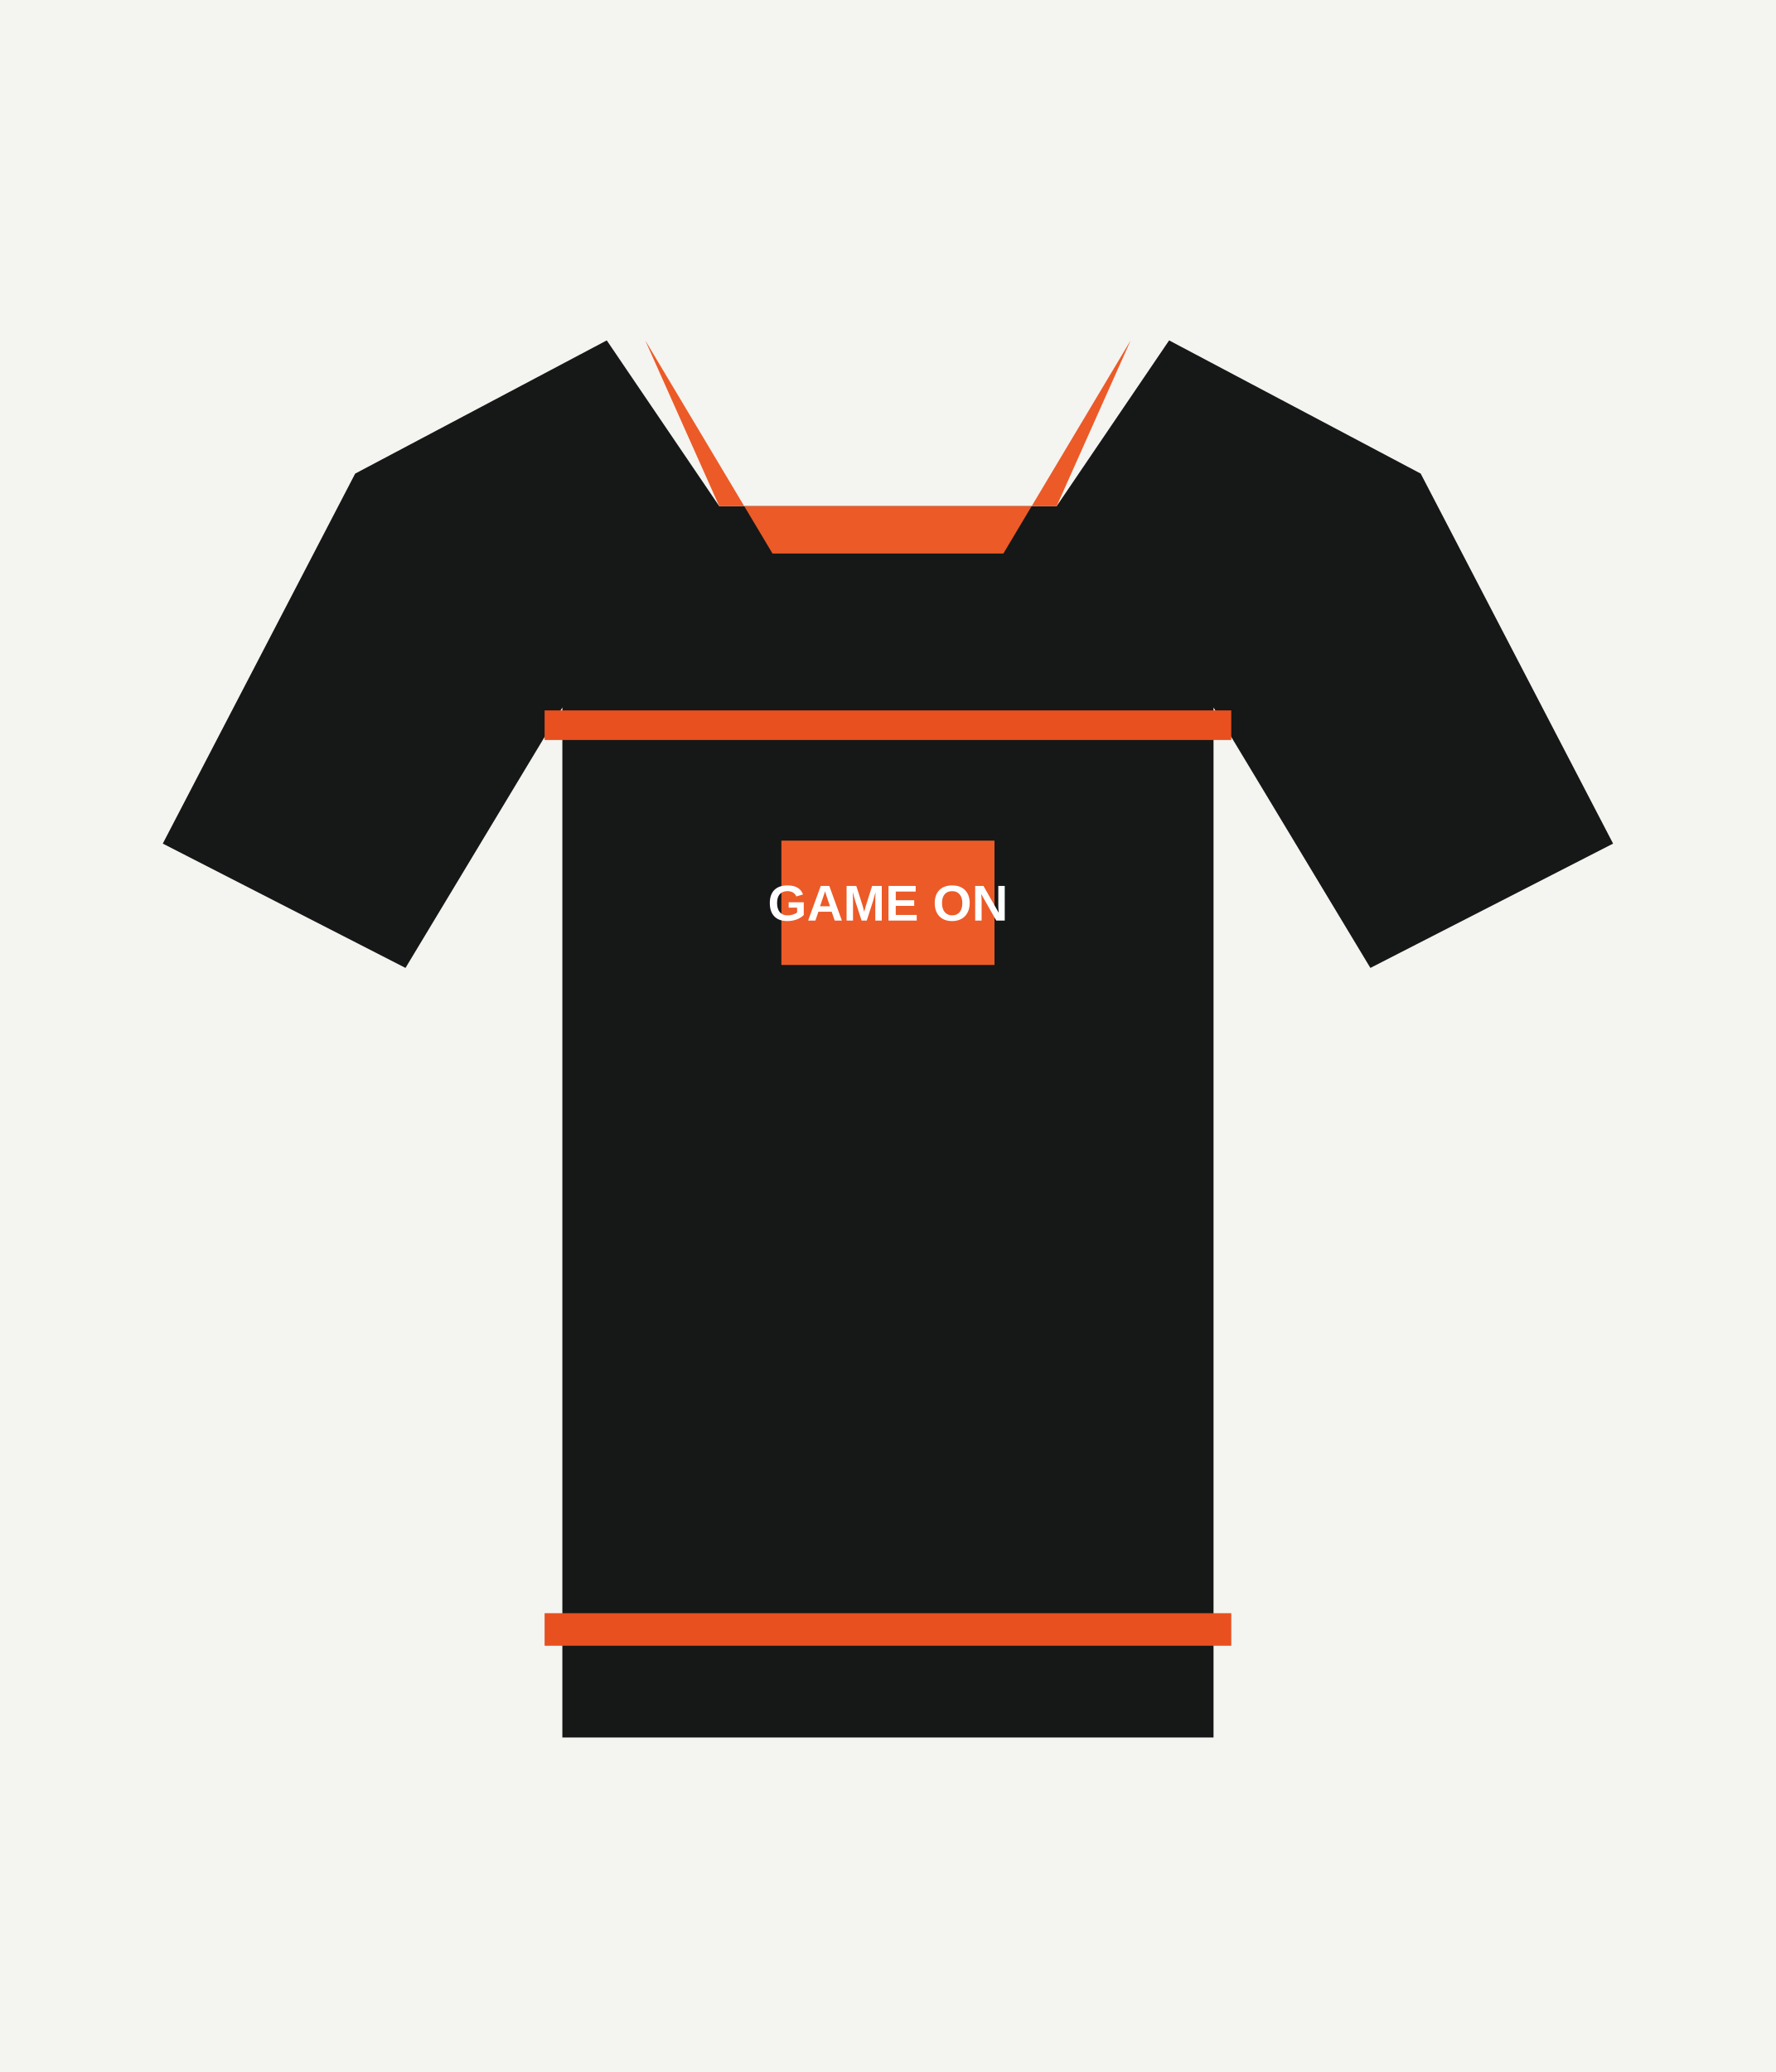
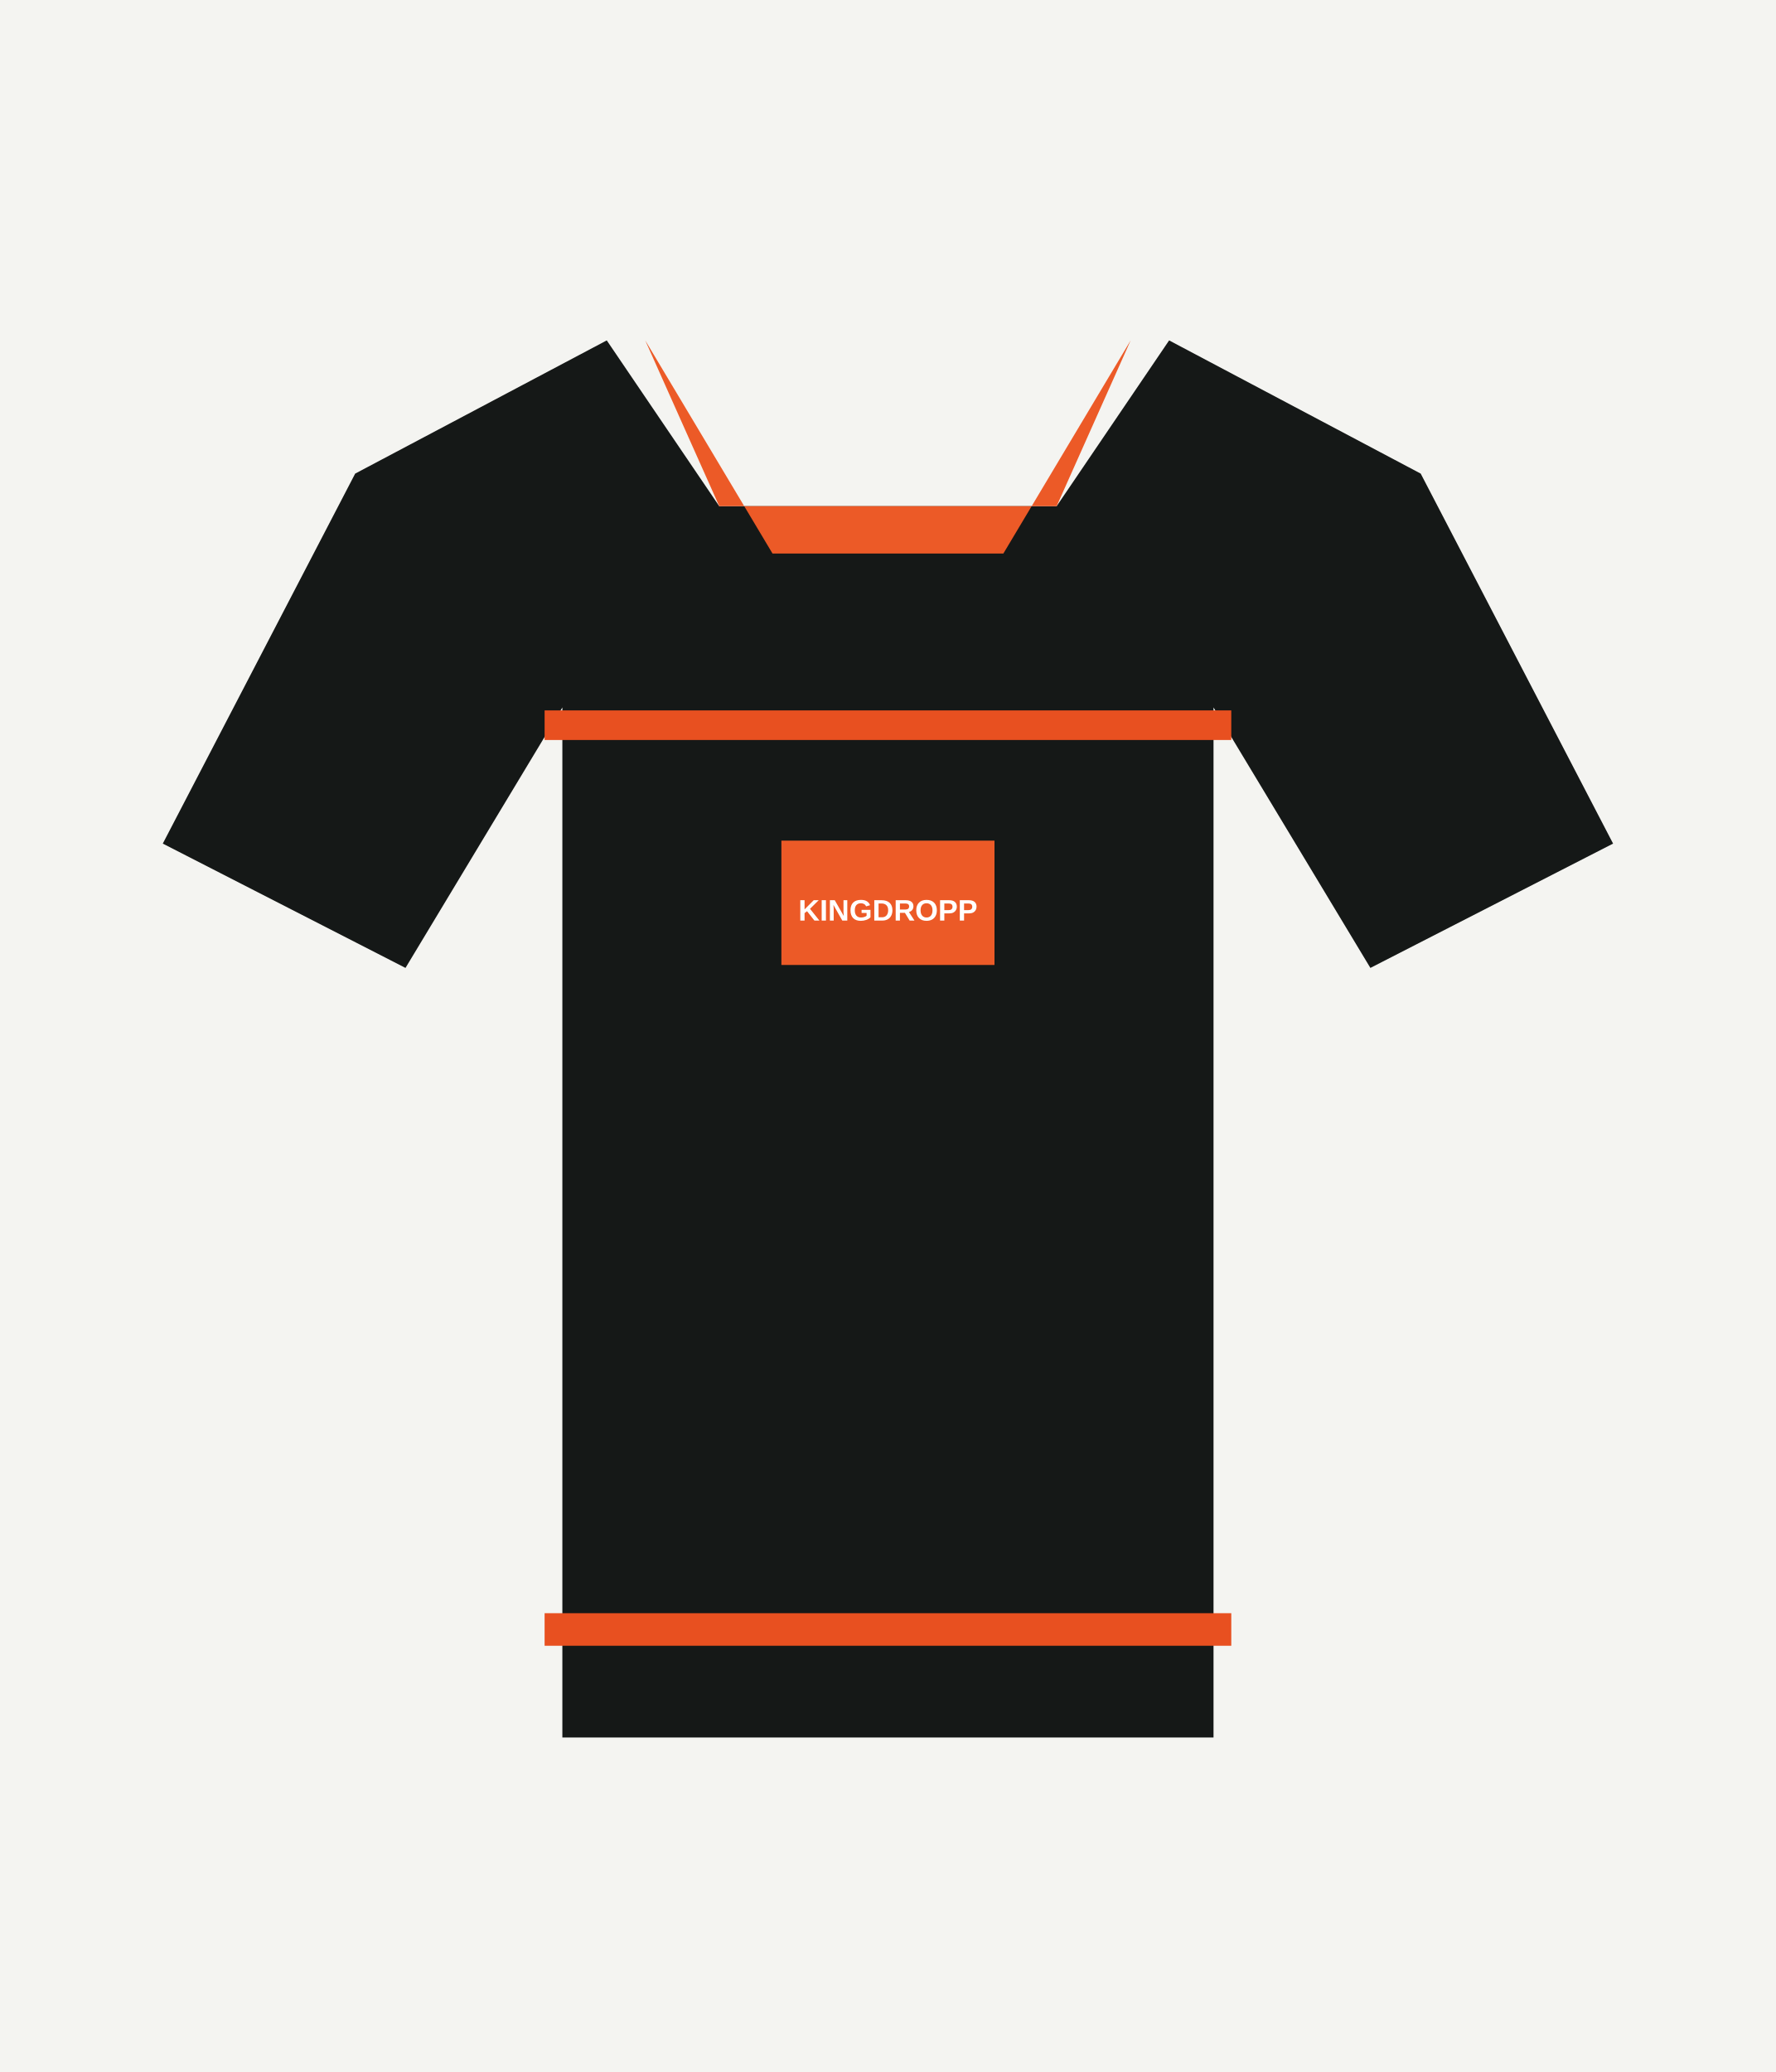
<svg xmlns="http://www.w3.org/2000/svg" viewBox="0 0 600 700">
  <rect width="600" height="700" fill="#f4f4f1" />
  <path d="M205 115 120 160 55 285l82 42 53-88v348h220V239l53 88 82-42-65-125-85-45-38 56H243z" fill="#151817" />
  <path d="m218 115 25 56h114l25-56-43 72h-78z" fill="#ec5a27" />
  <path d="M184 240h232v10H184zm0 305h232v11H184z" fill="#e85020" />
  <path d="M264 284h72v42h-72z" fill="#ec5a27" />
-   <text x="300" y="311" font-family="Arial" text-anchor="middle" fill="white" font-size="17" font-weight="bold">GAME ON</text>
+   <text x="300" y="311" font-family="Arial" text-anchor="middle" fill="white" font-size="10" font-weight="bold">KINGDROPP</text>
</svg>
